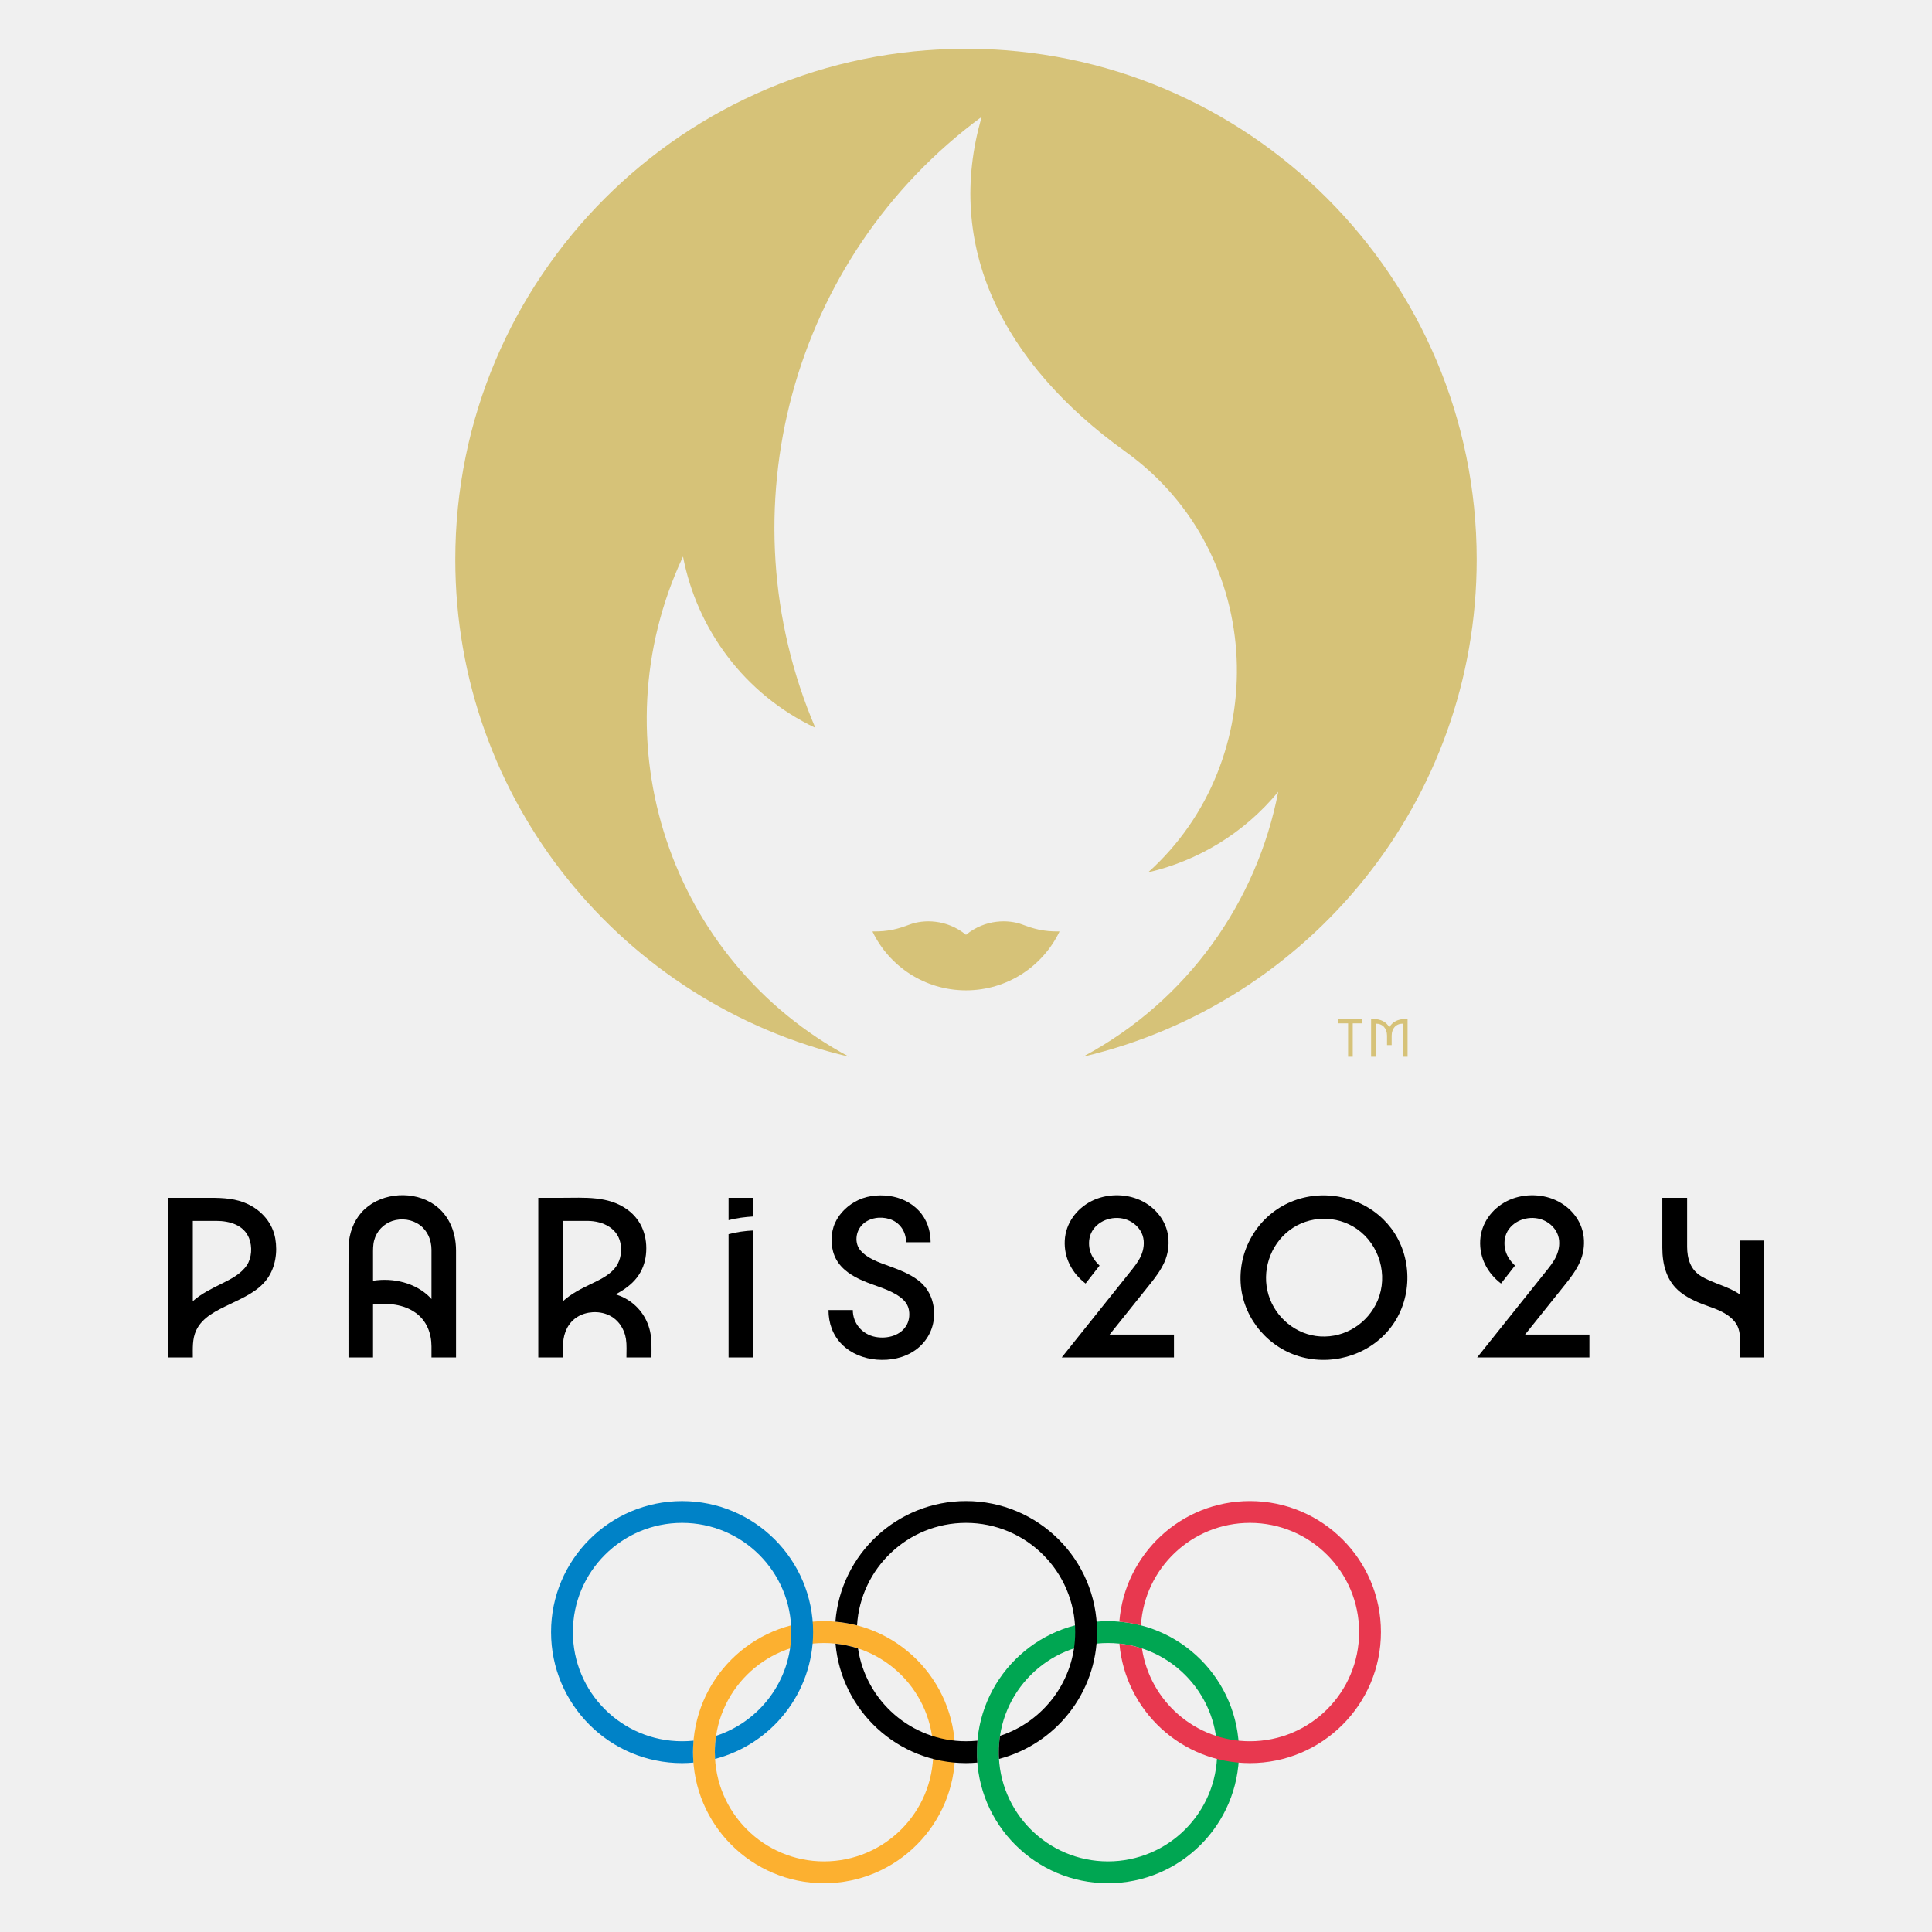
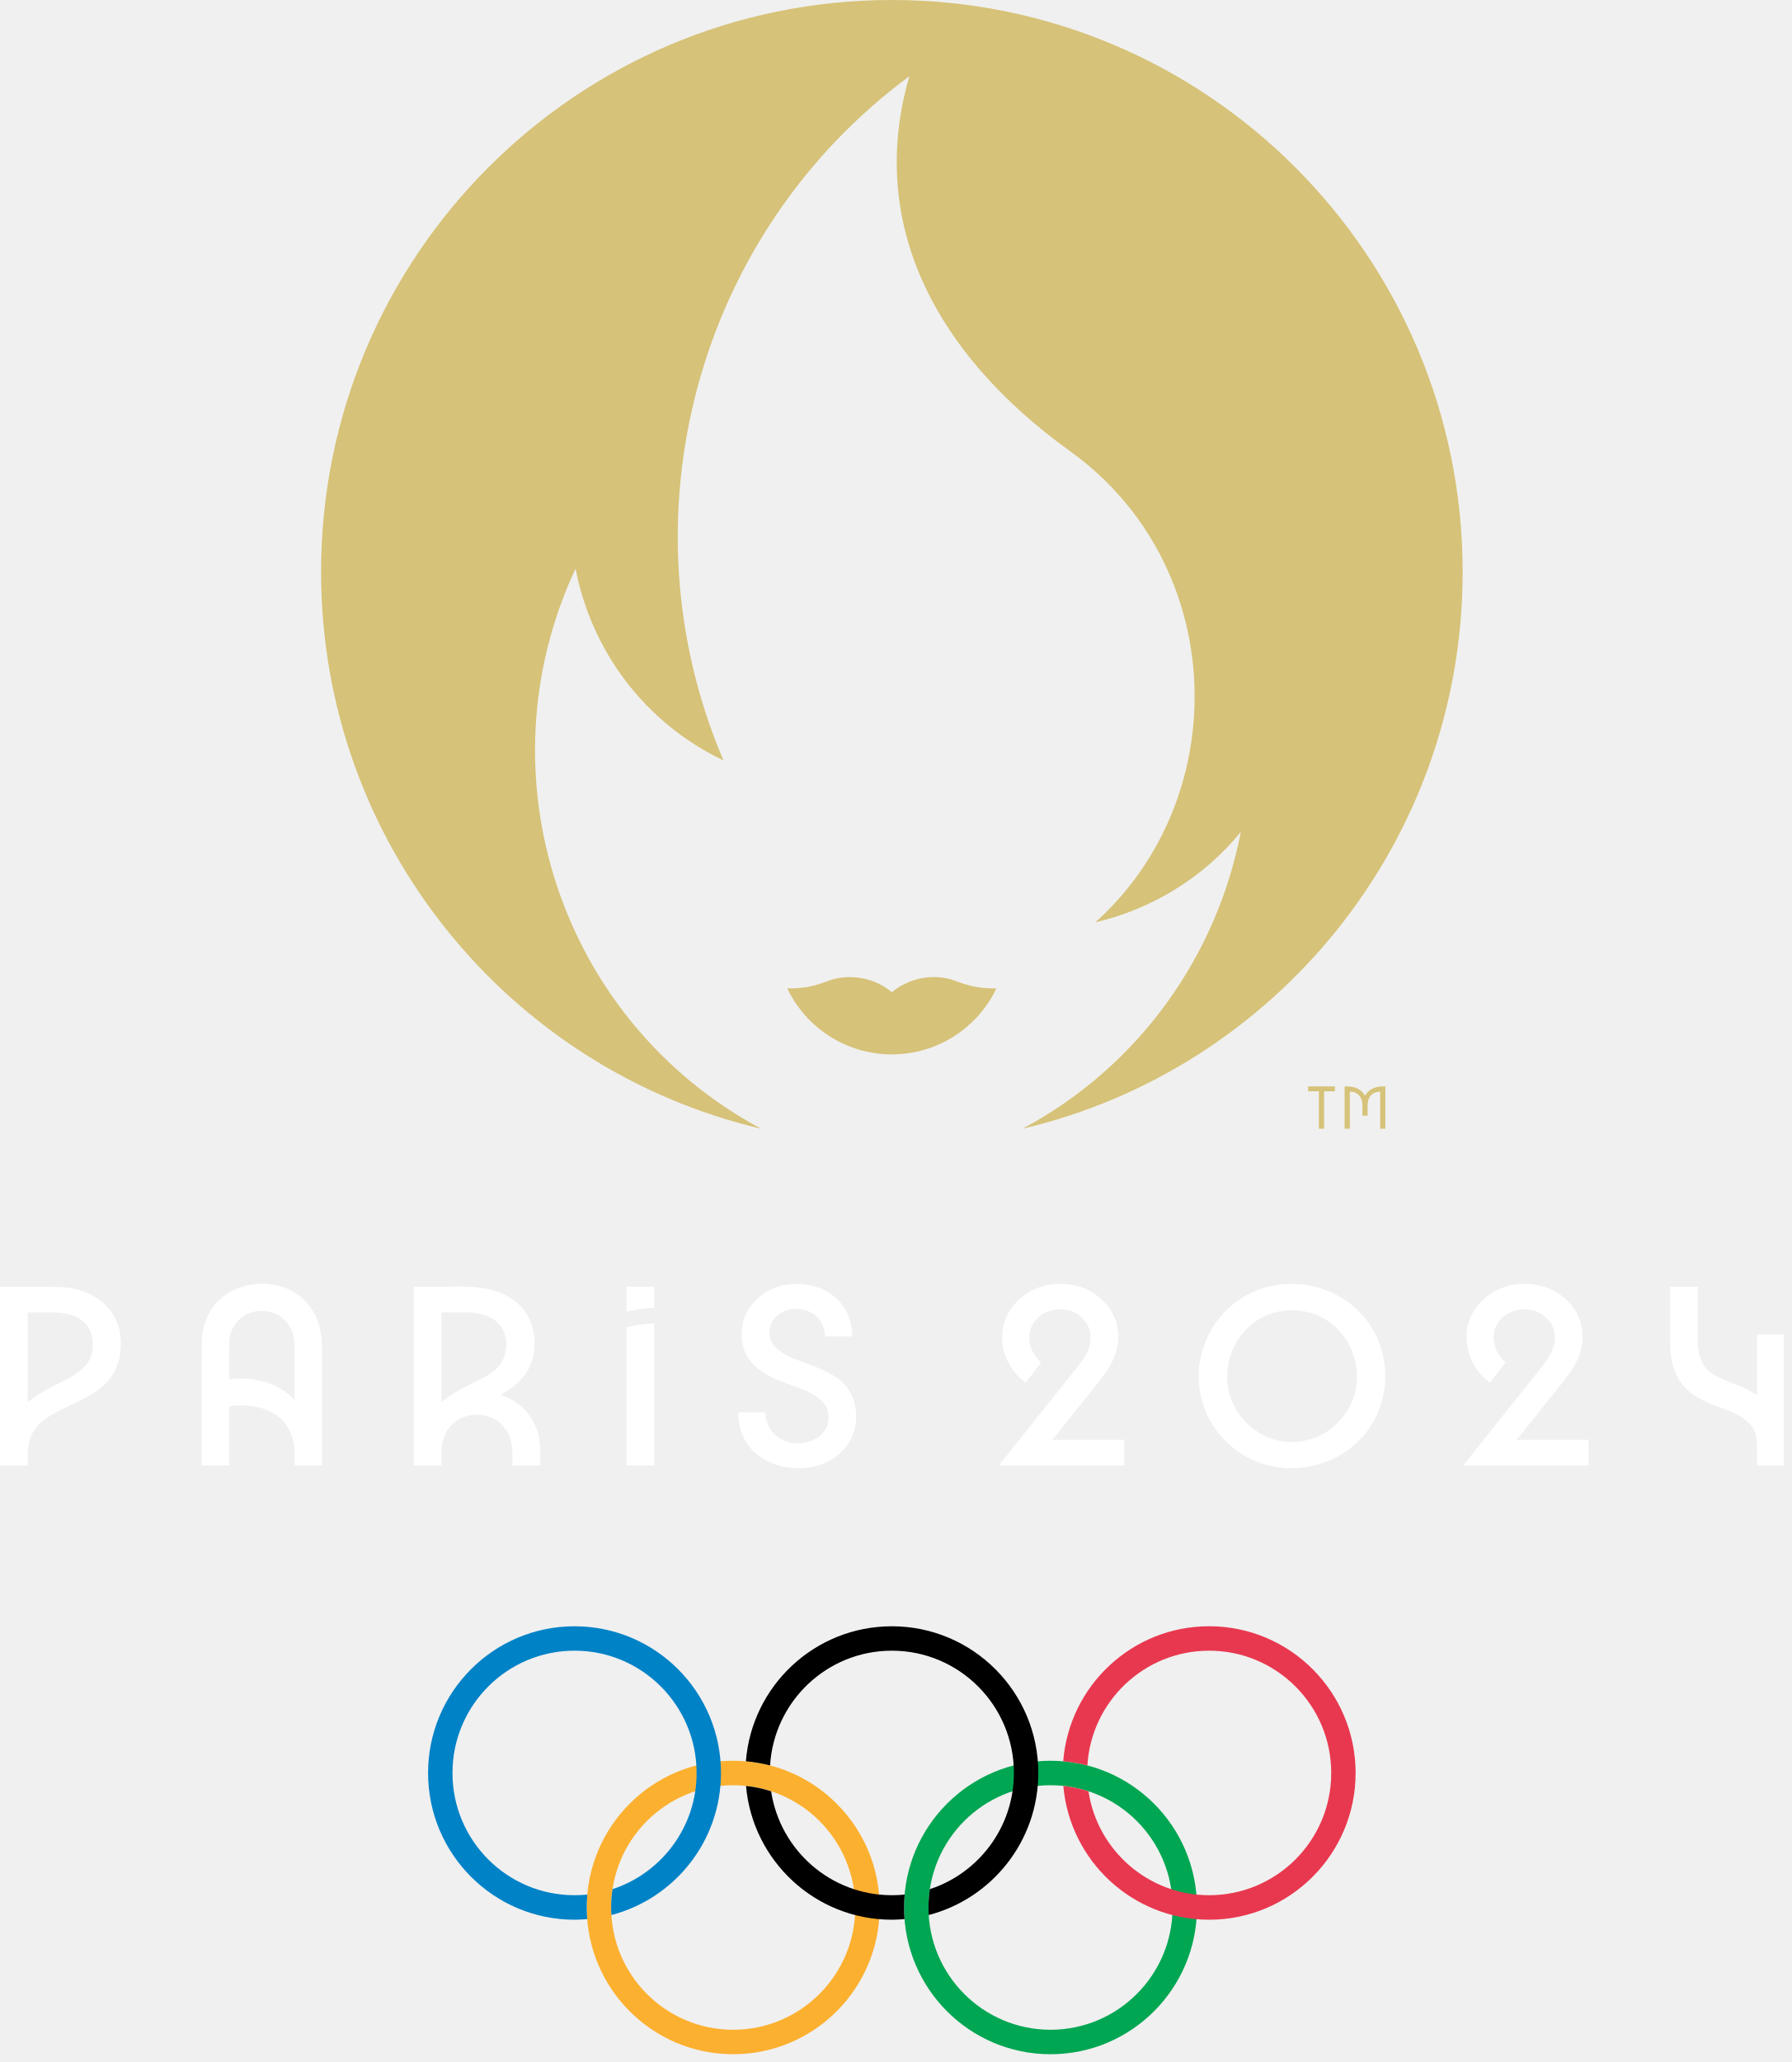
- <svg xmlns="http://www.w3.org/2000/svg" version="1.1" id="svg2" xml:space="preserve" width="56" height="56" viewBox="0 0 173.679 198.145">
-   <defs id="defs6" />
-   <g id="g10" transform="matrix(1.333333,0,0,-1.333333,-188.3856,697.5869)">
-     <g id="g1068">
-       <g transform="translate(151.1962,430.5627)" id="g5524">
-         <path id="path5526" style="fill:#000000;fill-opacity:1;fill-rule:nonzero;stroke:none" d="m 0,0 c -0.914,0.44 -1.901,0.491 -2.895,0.491 h -3.262 v -12.276 h 1.907 c 0,0.695 -0.046,1.417 0.252,2.066 0.481,1.045 1.601,1.547 2.579,2.021 1.049,0.507 2.212,1.002 2.908,1.985 0.617,0.871 0.785,2.025 0.605,3.066 C 1.887,-1.457 1.073,-0.517 0,0 M -0.094,-4.693 C -0.547,-5.371 -1.313,-5.752 -2.023,-6.106 -2.798,-6.493 -3.596,-6.877 -4.25,-7.457 v 6.173 h 1.808 c 1.012,0 2.127,-0.311 2.527,-1.351 0.244,-0.634 0.202,-1.485 -0.179,-2.058" />
-       </g>
-       <g transform="translate(165.2189,430.7137)" id="g5528">
-         <path id="path5530" style="fill:#000000;fill-opacity:1;fill-rule:nonzero;stroke:none" d="m 0,0 c -1.652,0.934 -4.02,0.658 -5.297,-0.781 -0.621,-0.699 -0.936,-1.599 -0.992,-2.524 -0.014,-0.234 -0.009,-8.631 -0.009,-8.631 h 1.888 v 4.067 c 1.112,0.141 2.357,0.033 3.29,-0.645 0.836,-0.607 1.203,-1.563 1.205,-2.573 0,-0.283 0,-0.849 0,-0.849 h 1.889 v 8.232 C 1.972,-2.194 1.353,-0.765 0,0 m -0.019,-7.328 c -1.122,1.138 -2.843,1.536 -4.391,1.289 v 2.006 c 0,0.369 -0.009,0.738 0.086,1.099 0.181,0.692 0.707,1.263 1.387,1.491 0.709,0.239 1.53,0.131 2.132,-0.318 0.604,-0.451 0.883,-1.144 0.89,-1.884 0.005,-0.576 0,-1.153 0,-1.729 v -2.073 c -0.035,0.039 -0.067,0.082 -0.104,0.119" />
-       </g>
-       <g transform="translate(180.1765,423.3387)" id="g5532">
-         <path id="path5534" style="fill:#000000;fill-opacity:1;fill-rule:nonzero;stroke:none" d="M 0,0 C -0.218,0.116 -0.451,0.212 -0.695,0.289 -0.089,0.622 0.511,1.033 0.935,1.588 1.328,2.103 1.552,2.697 1.623,3.339 1.77,4.685 1.33,5.968 0.222,6.789 -1.254,7.885 -3.121,7.715 -4.854,7.715 H -6.657 V -4.561 h 1.907 c 0,0.364 -0.013,0.731 0.004,1.095 0.038,0.811 0.396,1.594 1.105,2.028 0.693,0.423 1.639,0.473 2.378,0.142 0.745,-0.334 1.228,-1.05 1.349,-1.846 0.071,-0.464 0.037,-0.951 0.037,-1.419 h 1.926 c 0,0.674 0.037,1.36 -0.112,2.022 C 1.69,-1.448 0.986,-0.527 0,0 m -2.88,5.94 c 1.214,0 2.442,-0.593 2.574,-1.921 C -0.242,3.38 -0.382,2.747 -0.807,2.256 -1.272,1.72 -1.965,1.396 -2.593,1.094 -3.355,0.727 -4.12,0.345 -4.75,-0.228 V 5.94 Z" />
-       </g>
-       <g transform="translate(188.1558,429.335)" id="g5536">
-         <path id="path5538" style="fill:#000000;fill-opacity:1;fill-rule:nonzero;stroke:none" d="M 0,0 C 0.622,0.166 1.266,0.243 1.907,0.283 V 1.719 H 0 Z" />
-       </g>
-       <g transform="translate(188.1558,428.2586)" id="g5540">
-         <path id="path5542" style="fill:#000000;fill-opacity:1;fill-rule:nonzero;stroke:none" d="M 0,0 V -9.481 H 1.907 V 0.283 C 1.266,0.256 0.621,0.162 0,0" />
-       </g>
-       <g transform="translate(202.7925,424.6701)" id="g5544">
-         <path id="path5546" style="fill:#000000;fill-opacity:1;fill-rule:nonzero;stroke:none" d="m 0,0 c -0.684,0.537 -1.503,0.846 -2.312,1.142 -0.75,0.273 -1.622,0.562 -2.164,1.181 -0.501,0.571 -0.389,1.476 0.127,1.995 0.534,0.536 1.391,0.656 2.094,0.433 0.794,-0.251 1.273,-0.966 1.273,-1.786 h 1.888 c 0,0.9 -0.288,1.765 -0.907,2.428 -0.6,0.642 -1.427,1.024 -2.292,1.137 C -3.192,6.648 -4.124,6.531 -4.919,6.078 -5.665,5.654 -6.294,4.98 -6.561,4.153 -6.816,3.363 -6.76,2.377 -6.354,1.645 -5.901,0.83 -5.083,0.34 -4.248,-0.017 c 0.908,-0.387 1.955,-0.625 2.767,-1.204 0.327,-0.233 0.599,-0.532 0.696,-0.931 0.095,-0.39 0.06,-0.83 -0.121,-1.19 -0.441,-0.877 -1.539,-1.145 -2.438,-0.972 -1.008,0.193 -1.736,1.035 -1.736,2.067 h -1.87 c 0,-0.999 0.325,-1.941 1.04,-2.652 0.708,-0.706 1.691,-1.087 2.678,-1.166 1.035,-0.083 2.103,0.127 2.96,0.733 0.788,0.559 1.32,1.425 1.423,2.39 C 1.27,-1.816 0.906,-0.712 0,0" />
-       </g>
-       <g transform="translate(220.5643,424.4058)" id="g5548">
-         <path id="path5550" style="fill:#000000;fill-opacity:1;fill-rule:nonzero;stroke:none" d="M 0,0 C 0.422,0.524 0.833,1.076 1.112,1.692 1.387,2.3 1.486,2.973 1.412,3.636 1.271,4.898 0.398,5.945 -0.74,6.465 -1.903,6.996 -3.368,6.971 -4.506,6.389 -5.655,5.802 -6.479,4.681 -6.548,3.375 -6.619,2.04 -5.998,0.86 -4.948,0.057 l 1.076,1.378 c -0.386,0.369 -0.692,0.816 -0.78,1.352 -0.085,0.516 0.003,1.037 0.317,1.462 0.616,0.833 1.853,1.084 2.768,0.624 0.457,-0.229 0.841,-0.627 1.005,-1.116 0.171,-0.509 0.09,-1.094 -0.127,-1.576 -0.22,-0.487 -0.57,-0.903 -0.901,-1.317 -1.275,-1.595 -2.55,-3.189 -3.824,-4.783 -0.455,-0.57 -0.911,-1.14 -1.366,-1.709 h 8.631 v 1.756 H -3.1 Z" />
-       </g>
-       <g transform="translate(238.5062,429.4107)" id="g5552">
-         <path id="path5554" style="fill:#000000;fill-opacity:1;fill-rule:nonzero;stroke:none" d="m 0,0 c -1.902,1.859 -4.881,2.359 -7.295,1.245 -2.435,-1.124 -3.901,-3.709 -3.648,-6.373 0.248,-2.612 2.2,-4.851 4.737,-5.494 2.574,-0.652 5.398,0.308 6.939,2.492 1.549,2.196 1.504,5.279 -0.113,7.426 C 0.431,-0.454 0.224,-0.219 0,0 m -0.425,-6.261 c -0.745,-1.749 -2.503,-2.873 -4.408,-2.758 -1.846,0.11 -3.449,1.433 -3.984,3.192 -0.549,1.806 0.103,3.823 1.601,4.967 1.505,1.148 3.636,1.189 5.191,0.112 1.738,-1.204 2.429,-3.563 1.6,-5.513" />
-       </g>
-       <g transform="translate(252.5199,424.4058)" id="g5556">
-         <path id="path5558" style="fill:#000000;fill-opacity:1;fill-rule:nonzero;stroke:none" d="M 0,0 C 0.422,0.524 0.833,1.076 1.112,1.692 1.387,2.3 1.486,2.973 1.412,3.636 1.27,4.898 0.398,5.945 -0.74,6.465 -1.903,6.996 -3.368,6.971 -4.506,6.389 -5.655,5.802 -6.479,4.681 -6.548,3.375 -6.619,2.04 -5.999,0.86 -4.948,0.057 l 1.076,1.378 c -0.386,0.369 -0.692,0.816 -0.78,1.352 -0.085,0.516 0.002,1.037 0.317,1.462 0.616,0.833 1.853,1.084 2.768,0.624 C -1.11,4.644 -0.726,4.246 -0.562,3.757 -0.391,3.248 -0.472,2.663 -0.689,2.181 -0.909,1.694 -1.259,1.278 -1.591,0.864 -2.865,-0.731 -4.14,-2.325 -5.414,-3.919 -5.87,-4.489 -6.325,-5.059 -6.78,-5.628 h 8.631 v 1.756 H -3.1 Z" />
-       </g>
-       <g transform="translate(265.9663,427.7676)" id="g5560">
-         <path id="path5562" style="fill:#000000;fill-opacity:1;fill-rule:nonzero;stroke:none" d="m 0,0 v -4.161 c -0.908,0.647 -2.043,0.844 -2.993,1.413 -0.821,0.491 -1.082,1.35 -1.086,2.259 -0.005,0.89 0,3.775 0,3.775 h -1.908 c 0,0 -0.002,-2.555 0,-3.833 0.002,-1.308 0.324,-2.587 1.395,-3.429 0.66,-0.519 1.454,-0.839 2.241,-1.114 0.702,-0.246 1.448,-0.554 1.93,-1.147 C -0.042,-6.704 0,-7.263 0,-7.839 V -8.99 H 1.832 V 0 Z" />
-       </g>
-       <g transform="translate(205.5795,388.4116)" id="g5564">
-         <path id="path5566" style="fill:#fcb030;fill-opacity:1;fill-rule:nonzero;stroke:none" d="m 0,0 c 0,-5.566 -4.515,-10.08 -10.081,-10.08 -5.567,0 -10.078,4.514 -10.078,10.08 0,5.567 4.511,10.079 10.078,10.079 C -4.515,10.079 0,5.567 0,0 m -10.081,8.399 c -4.638,0 -8.398,-3.761 -8.398,-8.399 0,-4.638 3.76,-8.399 8.398,-8.399 4.64,0 8.401,3.761 8.401,8.399 0,4.638 -3.761,8.399 -8.401,8.399" />
-       </g>
-       <g transform="translate(227.4189,388.4116)" id="g5568">
-         <path id="path5570" style="fill:#00a652;fill-opacity:1;fill-rule:nonzero;stroke:none" d="m 0,0 c 0,-5.566 -4.514,-10.08 -10.08,-10.08 -5.567,0 -10.08,4.514 -10.08,10.08 0,5.567 4.513,10.079 10.08,10.079 C -4.514,10.079 0,5.567 0,0 m -10.08,8.399 c -4.64,0 -8.399,-3.761 -8.399,-8.399 0,-4.638 3.759,-8.399 8.399,-8.399 4.639,0 8.4,3.761 8.4,8.399 0,4.638 -3.761,8.399 -8.4,8.399" />
-       </g>
-       <g transform="translate(184.5818,407.7274)" id="g5572">
-         <path id="path5574" style="fill:#0082c7;fill-opacity:1;fill-rule:nonzero;stroke:none" d="m 0,0 c -5.568,0 -10.08,-4.51 -10.08,-10.077 0,-5.566 4.512,-10.079 10.08,-10.079 0.294,0 0.583,0.017 0.872,0.041 -0.02,0.263 -0.034,0.53 -0.034,0.799 0,0.301 0.017,0.593 0.041,0.885 -0.29,-0.028 -0.582,-0.043 -0.879,-0.043 -4.64,0 -8.401,3.758 -8.401,8.397 0,4.64 3.761,8.401 8.401,8.401 4.638,0 8.399,-3.761 8.399,-8.401 0,-3.725 -2.426,-6.881 -5.786,-7.981 -0.061,-0.411 -0.095,-0.832 -0.095,-1.258 0,-0.175 0.007,-0.344 0.017,-0.517 4.339,1.127 7.542,5.069 7.542,9.756 C 10.077,-4.51 5.566,0 0,0" />
-       </g>
-       <g transform="translate(228.2572,407.7294)" id="g5576">
-         <path id="path5578" style="fill:#e8384f;fill-opacity:1;fill-rule:nonzero;stroke:none" d="m 0,0 c -5.296,0 -9.635,-4.084 -10.044,-9.276 0.568,-0.049 1.124,-0.144 1.662,-0.286 0.267,4.398 3.918,7.884 8.382,7.884 4.641,0 8.401,-3.761 8.401,-8.399 0,-4.641 -3.76,-8.399 -8.401,-8.399 -4.209,0 -7.699,3.099 -8.304,7.14 -0.554,0.181 -1.136,0.305 -1.734,0.369 0.449,-5.148 4.772,-9.191 10.038,-9.191 5.566,0 10.079,4.513 10.079,10.081 C 10.079,-4.512 5.566,0 0,0" />
-       </g>
-       <g transform="translate(206.4196,407.7294)" id="g5580">
-         <path id="path5582" style="fill:#000000;fill-opacity:1;fill-rule:nonzero;stroke:none" d="m 0,0 c -5.298,0 -9.638,-4.089 -10.046,-9.276 0.57,-0.051 1.124,-0.148 1.664,-0.286 0.267,4.398 3.916,7.884 8.382,7.884 4.639,0 8.399,-3.761 8.399,-8.399 0,-3.727 -2.426,-6.883 -5.784,-7.983 -0.06,-0.413 -0.095,-0.832 -0.095,-1.258 0,-0.174 0.005,-0.344 0.017,-0.517 4.337,1.127 7.542,5.069 7.542,9.758 C 10.079,-4.512 5.567,0 0,0" />
-       </g>
-       <g transform="translate(207.2594,388.4116)" id="g5584">
-         <path id="path5586" style="fill:#000000;fill-opacity:1;fill-rule:nonzero;stroke:none" d="M 0,0 C 0,0.301 0.015,0.593 0.041,0.885 -0.25,0.857 -0.543,0.842 -0.84,0.842 c -4.212,0 -7.699,3.099 -8.308,7.139 -0.554,0.182 -1.132,0.305 -1.73,0.368 0.449,-5.146 4.771,-9.189 10.038,-9.189 0.294,0 0.585,0.017 0.872,0.041 C 0.01,-0.536 0,-0.269 0,0" />
-       </g>
-       <g transform="translate(210.7446,452.0781)" id="g5588">
-         <path id="path5590" style="fill:#d6c278;fill-opacity:1;fill-rule:nonzero;stroke:none" d="M 0,0 C -1.054,0.392 -2.827,0.428 -4.326,-0.792 -5.825,0.428 -7.598,0.392 -8.652,0 c -0.881,-0.328 -1.572,-0.547 -2.87,-0.536 1.286,-2.681 4.026,-4.53 7.196,-4.53 3.17,0 5.91,1.849 7.196,4.53 C 1.572,-0.547 0.881,-0.328 0,0" />
-       </g>
-       <g transform="translate(206.4196,519.4402)" id="g5592">
-         <path id="path5594" style="fill:#d6c278;fill-opacity:1;fill-rule:nonzero;stroke:none" d="m 0,0 c -21.695,0 -39.284,-17.588 -39.284,-39.284 0,-18.597 12.925,-34.177 30.282,-38.247 -13.793,7.379 -19.417,24.299 -12.766,38.472 1.075,-5.597 4.724,-10.584 10.176,-13.172 -7.111,16.632 -1.875,36.184 12.8,46.997 -2.887,-9.885 1.547,-18.93 11.058,-25.759 10.879,-7.81 11.339,-23.747 1.738,-32.362 3.814,0.888 7.362,2.988 10.012,6.203 C 22.381,-65.576 17.099,-73.198 9,-77.531 c 17.358,4.07 30.282,19.65 30.282,38.247 C 39.282,-17.588 21.695,0 0,0" />
-       </g>
-       <g transform="translate(235.0679,444.4763)" id="g5596">
-         <path id="path5598" style="fill:#d6c278;fill-opacity:1;fill-rule:nonzero;stroke:none" d="M 0,0 H 0.742 V -2.569 H 1.099 V 0 H 1.841 V 0.335 H 0 Z M 5.125,0.335 C 4.571,0.335 4.129,0.094 3.914,-0.304 3.7,0.094 3.258,0.335 2.703,0.335 H 2.511 v -2.904 h 0.358 v 2.546 h 0.013 c 0.519,0 0.854,-0.366 0.854,-0.929 v -0.723 h 0.357 v 0.723 c 0,0.563 0.335,0.929 0.853,0.929 h 0.013 v -2.546 h 0.358 v 2.904 z" />
-       </g>
-     </g>
-   </g>
+ <svg xmlns="http://www.w3.org/2000/svg" width="53" height="61" viewBox="0 0 53 61" fill="none">
+   <path d="M2.647 38.276C2.254 38.087 1.83 38.065 1.402 38.065H0V43.351H0.82C0.82 43.052 0.8 42.741 0.928 42.462C1.135 42.012 1.616 41.795 2.037 41.591C2.488 41.373 2.988 41.16 3.287 40.736C3.552 40.361 3.625 39.864 3.547 39.416C3.458 38.904 3.108 38.499 2.647 38.276ZM2.607 40.297C2.412 40.589 2.083 40.753 1.777 40.906C1.444 41.072 1.101 41.238 0.82 41.487V38.829H1.597C2.032 38.829 2.512 38.963 2.684 39.411C2.788 39.684 2.77 40.05 2.607 40.297Z" fill="white" />
+   <path d="M8.675 38.211C7.965 37.809 6.947 37.928 6.398 38.547C6.131 38.848 5.996 39.236 5.972 39.634C5.966 39.735 5.968 43.351 5.968 43.351H6.78V41.6C7.258 41.539 7.793 41.586 8.194 41.878C8.553 42.139 8.711 42.551 8.712 42.986C8.712 43.108 8.712 43.351 8.712 43.351H9.524V39.806C9.523 39.156 9.257 38.541 8.675 38.211ZM8.667 41.367C8.185 40.877 7.445 40.706 6.78 40.812V39.948C6.78 39.789 6.776 39.63 6.817 39.475C6.894 39.177 7.12 38.931 7.413 38.833C7.718 38.73 8.071 38.776 8.329 38.969C8.589 39.164 8.709 39.462 8.712 39.781C8.714 40.029 8.712 40.277 8.712 40.525V41.418C8.697 41.401 8.683 41.383 8.667 41.367Z" fill="white" />
+   <path d="M15.106 41.387C15.012 41.337 14.912 41.296 14.807 41.263C15.068 41.119 15.326 40.942 15.508 40.703C15.677 40.481 15.773 40.226 15.804 39.949C15.867 39.37 15.678 38.817 15.201 38.463C14.567 37.991 13.764 38.065 13.019 38.065H12.244V43.351H13.064C13.064 43.195 13.058 43.037 13.066 42.88C13.082 42.531 13.236 42.193 13.541 42.007C13.839 41.824 14.245 41.803 14.563 41.945C14.883 42.089 15.091 42.398 15.143 42.74C15.173 42.94 15.159 43.15 15.159 43.351H15.987C15.987 43.061 16.003 42.766 15.939 42.481C15.832 42.011 15.53 41.614 15.106 41.387ZM13.868 38.829C14.39 38.829 14.918 39.084 14.974 39.656C15.002 39.932 14.942 40.204 14.759 40.416C14.559 40.647 14.261 40.786 13.991 40.916C13.664 41.074 13.335 41.239 13.064 41.485V38.829H13.868Z" fill="white" />
+   <path d="M18.536 38.805C18.804 38.733 19.081 38.7 19.356 38.683V38.065H18.536V38.805Z" fill="white" />
+   <path d="M18.536 39.268V43.351H19.356V39.147C19.081 39.158 18.803 39.199 18.536 39.268Z" fill="white" />
+   <path d="M24.829 40.814C24.535 40.583 24.183 40.45 23.835 40.322C23.512 40.204 23.138 40.08 22.905 39.813C22.689 39.568 22.737 39.178 22.959 38.954C23.189 38.723 23.557 38.672 23.859 38.768C24.201 38.876 24.407 39.184 24.407 39.537H25.218C25.218 39.149 25.095 38.777 24.828 38.491C24.57 38.215 24.215 38.05 23.843 38.002C23.457 37.951 23.056 38.001 22.714 38.196C22.393 38.379 22.123 38.669 22.008 39.025C21.899 39.365 21.923 39.79 22.097 40.105C22.292 40.456 22.644 40.667 23.003 40.821C23.393 40.988 23.843 41.09 24.192 41.34C24.333 41.44 24.45 41.569 24.491 41.741C24.532 41.908 24.517 42.098 24.439 42.253C24.25 42.631 23.778 42.746 23.391 42.672C22.958 42.589 22.645 42.226 22.645 41.782H21.841C21.841 42.212 21.981 42.617 22.288 42.924C22.593 43.228 23.015 43.392 23.439 43.426C23.884 43.462 24.343 43.371 24.712 43.11C25.051 42.869 25.279 42.496 25.324 42.081C25.375 41.596 25.218 41.12 24.829 40.814Z" fill="white" />
+   <path d="M32.469 40.928C32.651 40.702 32.827 40.464 32.947 40.199C33.066 39.937 33.108 39.647 33.076 39.362C33.016 38.818 32.64 38.367 32.151 38.144C31.651 37.915 31.021 37.925 30.532 38.176C30.038 38.429 29.684 38.912 29.654 39.474C29.624 40.049 29.891 40.557 30.342 40.903L30.805 40.31C30.639 40.151 30.507 39.958 30.469 39.727C30.433 39.505 30.471 39.281 30.605 39.098C30.87 38.739 31.402 38.631 31.796 38.829C31.992 38.928 32.157 39.099 32.228 39.31C32.301 39.529 32.266 39.781 32.173 39.988C32.078 40.198 31.928 40.377 31.786 40.556C31.238 41.242 30.689 41.929 30.142 42.615C29.946 42.861 29.75 43.106 29.554 43.351H33.265V42.595H31.137L32.469 40.928Z" fill="white" />
+   <path d="M40.183 38.772C39.365 37.972 38.084 37.756 37.046 38.236C36 38.72 35.369 39.833 35.478 40.981C35.585 42.106 36.424 43.07 37.515 43.347C38.621 43.627 39.835 43.214 40.498 42.273C41.164 41.328 41.144 40 40.449 39.075C40.368 38.968 40.279 38.867 40.183 38.772ZM40 41.469C39.68 42.222 38.924 42.706 38.105 42.656C37.311 42.609 36.622 42.039 36.392 41.282C36.156 40.504 36.436 39.635 37.08 39.143C37.727 38.648 38.644 38.631 39.312 39.094C40.059 39.613 40.356 40.629 40 41.469Z" fill="white" />
+   <path d="M46.207 40.928C46.389 40.702 46.565 40.464 46.685 40.199C46.804 39.937 46.846 39.647 46.814 39.362C46.753 38.818 46.378 38.367 45.889 38.144C45.389 37.915 44.759 37.925 44.27 38.176C43.776 38.429 43.422 38.912 43.392 39.474C43.362 40.049 43.628 40.557 44.08 40.903L44.543 40.31C44.377 40.151 44.245 39.958 44.207 39.727C44.171 39.505 44.208 39.281 44.344 39.098C44.608 38.739 45.14 38.631 45.534 38.829C45.73 38.928 45.895 39.099 45.966 39.31C46.039 39.529 46.004 39.781 45.911 39.988C45.816 40.198 45.666 40.377 45.523 40.556C44.976 41.242 44.427 41.929 43.88 42.615C43.684 42.861 43.488 43.106 43.292 43.351H47.003V42.595H44.875L46.207 40.928Z" fill="white" />
+   <path d="M51.988 39.48V41.272C51.598 40.993 51.11 40.908 50.701 40.663C50.348 40.452 50.236 40.082 50.234 39.69C50.232 39.307 50.234 38.065 50.234 38.065H49.414C49.414 38.065 49.413 39.165 49.414 39.715C49.415 40.279 49.553 40.83 50.014 41.192C50.298 41.416 50.639 41.553 50.977 41.672C51.279 41.778 51.6 41.91 51.807 42.166C51.97 42.367 51.988 42.608 51.988 42.856V43.351H52.776V39.48H51.988Z" fill="white" />
+   <path d="M26.027 56.429C26.027 58.826 24.086 60.77 21.693 60.77C19.3 60.77 17.36 58.826 17.36 56.429C17.36 54.032 19.3 52.088 21.693 52.088C24.086 52.088 26.027 54.032 26.027 56.429ZM21.693 52.812C19.699 52.812 18.083 54.431 18.083 56.429C18.083 58.426 19.699 60.046 21.693 60.046C23.688 60.046 25.305 58.426 25.305 56.429C25.305 54.431 23.688 52.812 21.693 52.812Z" fill="#FCB030" />
+   <path d="M35.416 56.429C35.416 58.826 33.475 60.77 31.082 60.77C28.689 60.77 26.749 58.826 26.749 56.429C26.749 54.032 28.689 52.088 31.082 52.088C33.475 52.088 35.416 54.032 35.416 56.429ZM31.082 52.812C29.088 52.812 27.472 54.431 27.472 56.429C27.472 58.426 29.088 60.046 31.082 60.046C33.077 60.046 34.694 58.426 34.694 56.429C34.694 54.431 33.077 52.812 31.082 52.812Z" fill="#00A652" />
+   <path d="M17 48.11C14.606 48.11 12.666 50.053 12.666 52.45C12.666 54.847 14.606 56.791 17 56.791C17.126 56.791 17.25 56.783 17.375 56.773C17.366 56.66 17.36 56.545 17.36 56.429C17.36 56.299 17.367 56.174 17.378 56.048C17.253 56.06 17.128 56.066 17 56.066C15.005 56.066 13.388 54.448 13.388 52.45C13.388 50.452 15.005 48.832 17 48.832C18.994 48.832 20.611 50.452 20.611 52.45C20.611 54.054 19.568 55.413 18.123 55.887C18.097 56.064 18.082 56.246 18.082 56.429C18.082 56.504 18.085 56.577 18.09 56.652C19.955 56.166 21.332 54.469 21.332 52.45C21.332 50.053 19.393 48.11 17 48.11Z" fill="#0082C7" />
+   <path d="M35.776 48.109C33.5 48.109 31.634 49.868 31.458 52.104C31.703 52.125 31.942 52.166 32.173 52.227C32.288 50.333 33.857 48.832 35.776 48.832C37.772 48.832 39.388 50.452 39.388 52.449C39.388 54.448 37.772 56.066 35.776 56.066C33.967 56.066 32.467 54.732 32.206 52.992C31.968 52.913 31.718 52.86 31.461 52.833C31.654 55.05 33.513 56.791 35.776 56.791C38.169 56.791 40.109 54.847 40.109 52.449C40.109 50.053 38.169 48.109 35.776 48.109Z" fill="#E8384F" />
+   <path d="M26.388 48.11C24.11 48.11 22.245 49.87 22.069 52.104C22.314 52.126 22.552 52.168 22.785 52.227C22.899 50.334 24.468 48.832 26.388 48.832C28.383 48.832 29.999 50.452 29.999 52.449C29.999 54.054 28.956 55.414 27.512 55.887C27.487 56.065 27.472 56.246 27.472 56.429C27.472 56.504 27.474 56.577 27.479 56.652C29.343 56.166 30.721 54.469 30.721 52.449C30.721 50.053 28.782 48.11 26.388 48.11Z" fill="black" />
+   <path d="M26.749 56.429C26.749 56.299 26.756 56.174 26.767 56.048C26.642 56.06 26.516 56.066 26.388 56.066C24.577 56.066 23.078 54.732 22.816 52.992C22.578 52.913 22.33 52.861 22.073 52.833C22.266 55.05 24.124 56.791 26.388 56.791C26.515 56.791 26.64 56.783 26.763 56.773C26.753 56.66 26.749 56.545 26.749 56.429Z" fill="black" />
+   <path d="M28.247 29.01C27.794 28.841 27.032 28.826 26.388 29.351C25.743 28.826 24.981 28.841 24.528 29.01C24.149 29.151 23.852 29.246 23.294 29.241C23.847 30.396 25.025 31.192 26.388 31.192C27.751 31.192 28.928 30.396 29.481 29.241C28.923 29.246 28.626 29.151 28.247 29.01Z" fill="#D6C278" />
+   <path d="M26.388 3.47926e-05C17.061 3.47926e-05 9.5 7.575 9.5 16.918C9.5 24.927 15.056 31.637 22.518 33.39C16.588 30.212 14.171 22.925 17.03 16.821C17.492 19.232 19.061 21.379 21.405 22.494C18.348 15.331 20.599 6.911 26.907 2.254C25.666 6.511 27.573 10.406 31.662 13.348C36.339 16.711 36.536 23.574 32.409 27.285C34.048 26.902 35.574 25.998 36.713 24.613C36.01 28.241 33.739 31.524 30.257 33.39C37.72 31.637 43.276 24.927 43.276 16.918C43.276 7.575 35.715 3.47926e-05 26.388 3.47926e-05Z" fill="#D6C278" />
+   <path d="M38.705 32.284H39.023V33.39H39.177V32.284H39.496V32.14H38.705V32.284ZM40.908 32.14C40.67 32.14 40.48 32.243 40.387 32.415C40.295 32.243 40.105 32.14 39.867 32.14H39.784V33.39H39.938V32.294H39.944C40.167 32.294 40.311 32.452 40.311 32.694V33.005H40.464V32.694C40.464 32.452 40.608 32.294 40.831 32.294H40.836V33.39H40.99V32.14H40.908Z" fill="#D6C278" />
</svg>
